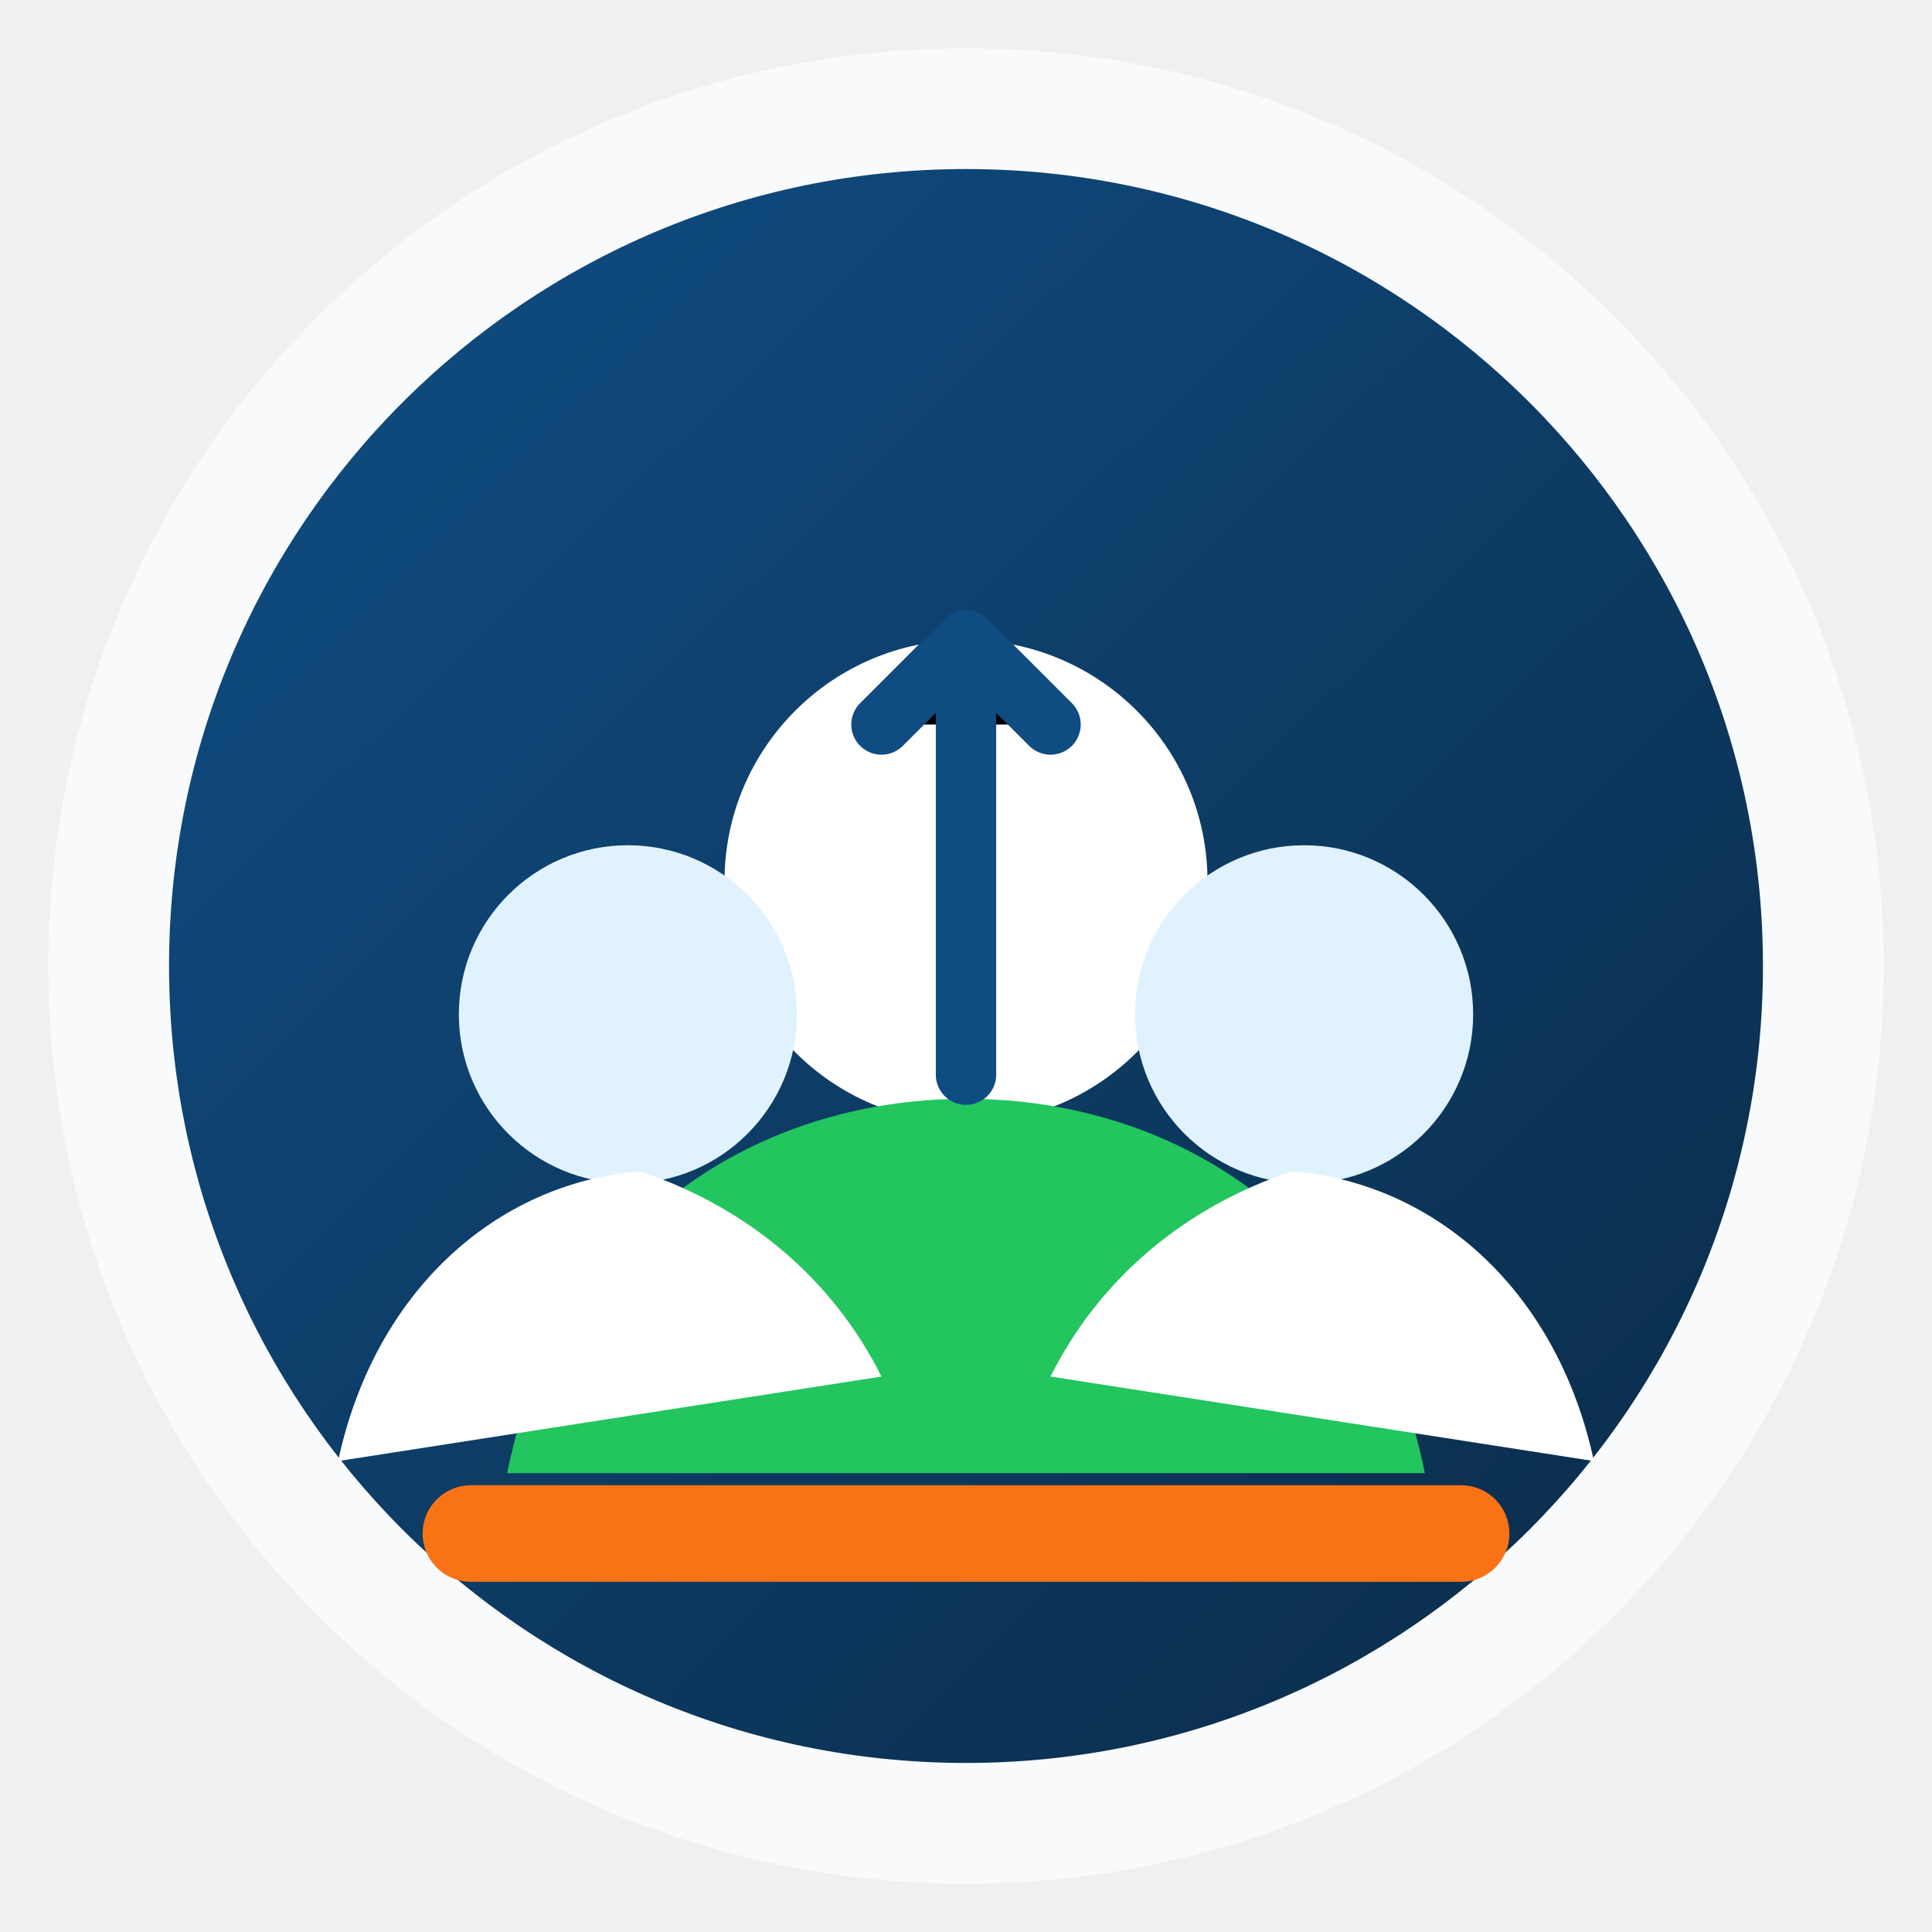
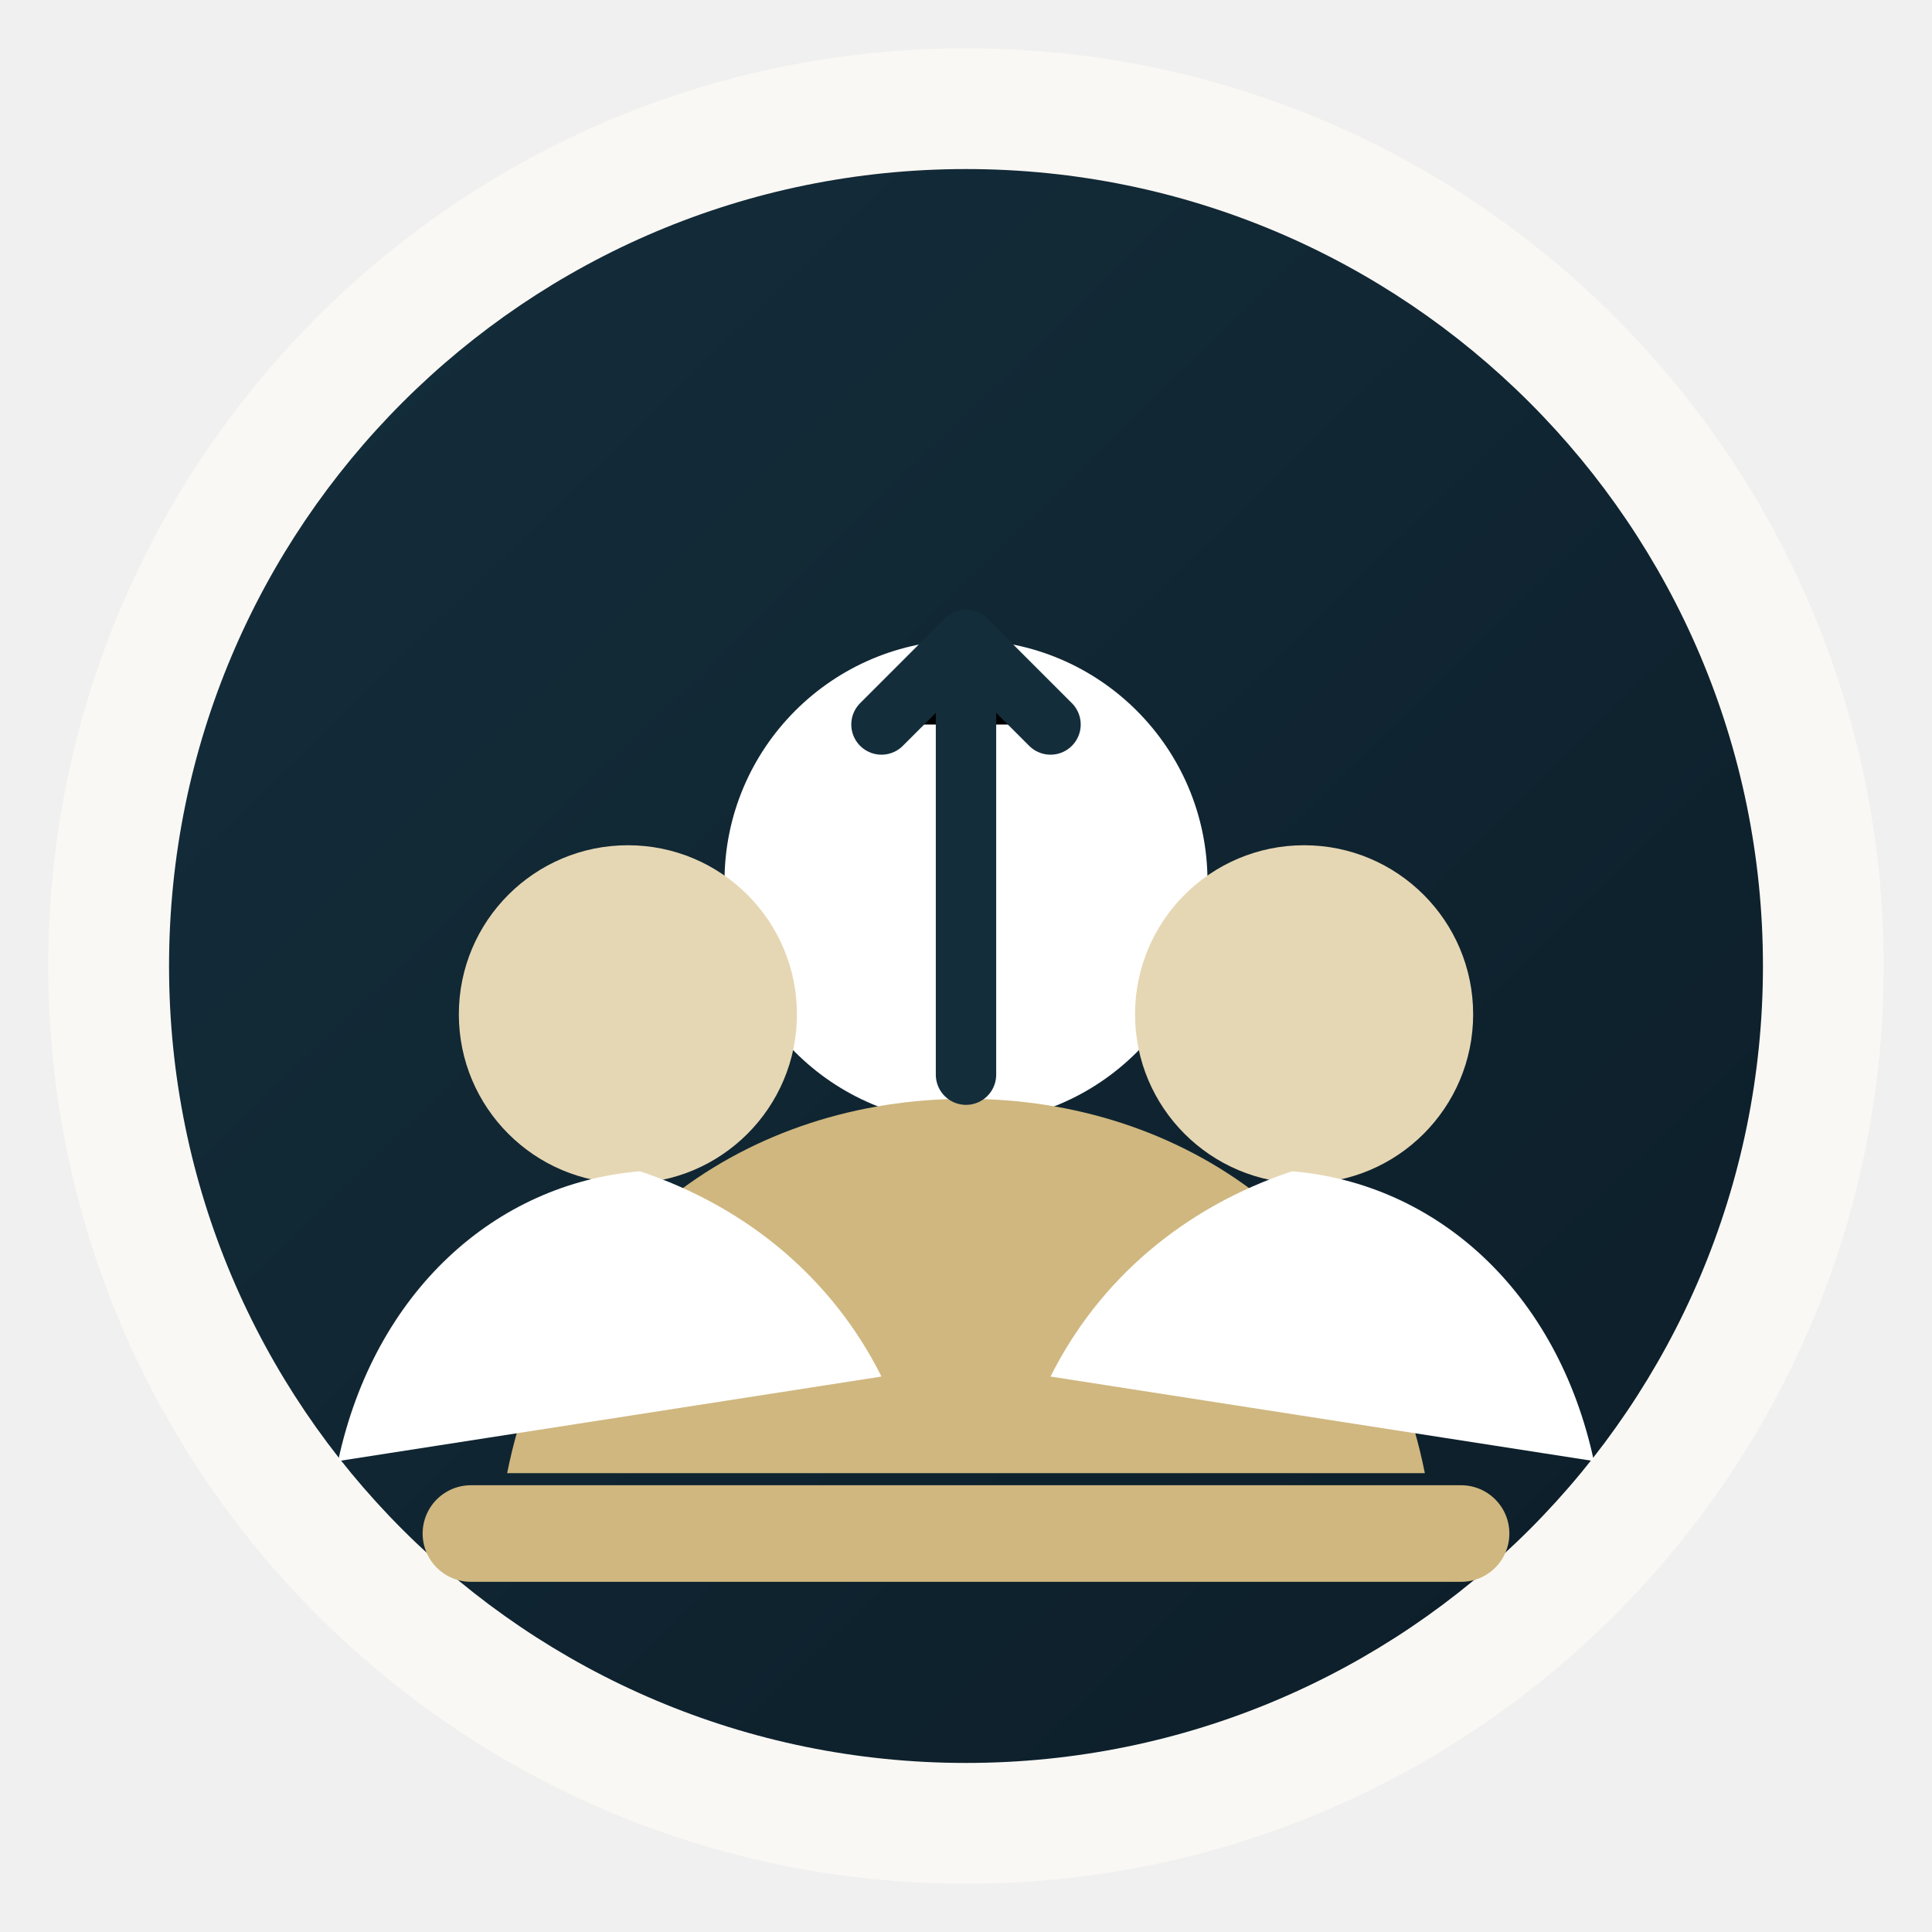
<svg xmlns="http://www.w3.org/2000/svg" viewBox="0 0 160 160" role="img" aria-labelledby="title desc">
  <defs>
    <linearGradient id="bg" x1="23" y1="22" x2="136" y2="138" gradientUnits="userSpaceOnUse">
-       <stop offset="0" stop-color="#0F4C81" />
-       <stop offset="1" stop-color="#0B2D4B" />
+       <stop offset="0" stop-color="#142D3B" />
+       <stop offset="1" stop-color="#0C1E29" />
    </linearGradient>
  </defs>
-   <circle cx="80" cy="80" r="76" fill="#F8FAFC" />
+   <circle cx="80" cy="80" r="76" fill="#FAF8F4" />
  <circle cx="80" cy="80" r="66" fill="url(#bg)" />
  <circle cx="80" cy="73" r="20" fill="#fff" />
-   <circle cx="52" cy="84" r="14" fill="#E0F2FE" />
-   <circle cx="108" cy="84" r="14" fill="#E0F2FE" />
-   <path d="M42 122c4-20 20-31 38-31s34 11 38 31" fill="#22C55E" />
+   <circle cx="52" cy="84" r="14" fill="#E6D7B4" />
+   <circle cx="108" cy="84" r="14" fill="#E6D7B4" />
+   <path d="M42 122c4-20 20-31 38-31s34 11 38 31" fill="#CFB77F" />
  <path d="M28 121c3-14 13-23 25-24 9 3 16 9 20 17" fill="#fff" />
  <path d="M87 114c4-8 11-14 20-17 12 1 22 10 25 24" fill="#fff" />
-   <path d="M39 127h82" stroke="#F97316" stroke-width="8" stroke-linecap="round" />
-   <path d="m73 60 7-7 7 7M80 53v36" stroke="#0F4C81" stroke-width="5" stroke-linecap="round" stroke-linejoin="round" />
+   <path d="M39 127h82" stroke="#CFB77F" stroke-width="8" stroke-linecap="round" />
+   <path d="m73 60 7-7 7 7M80 53v36" stroke="#142D3B" stroke-width="5" stroke-linecap="round" stroke-linejoin="round" />
</svg>
